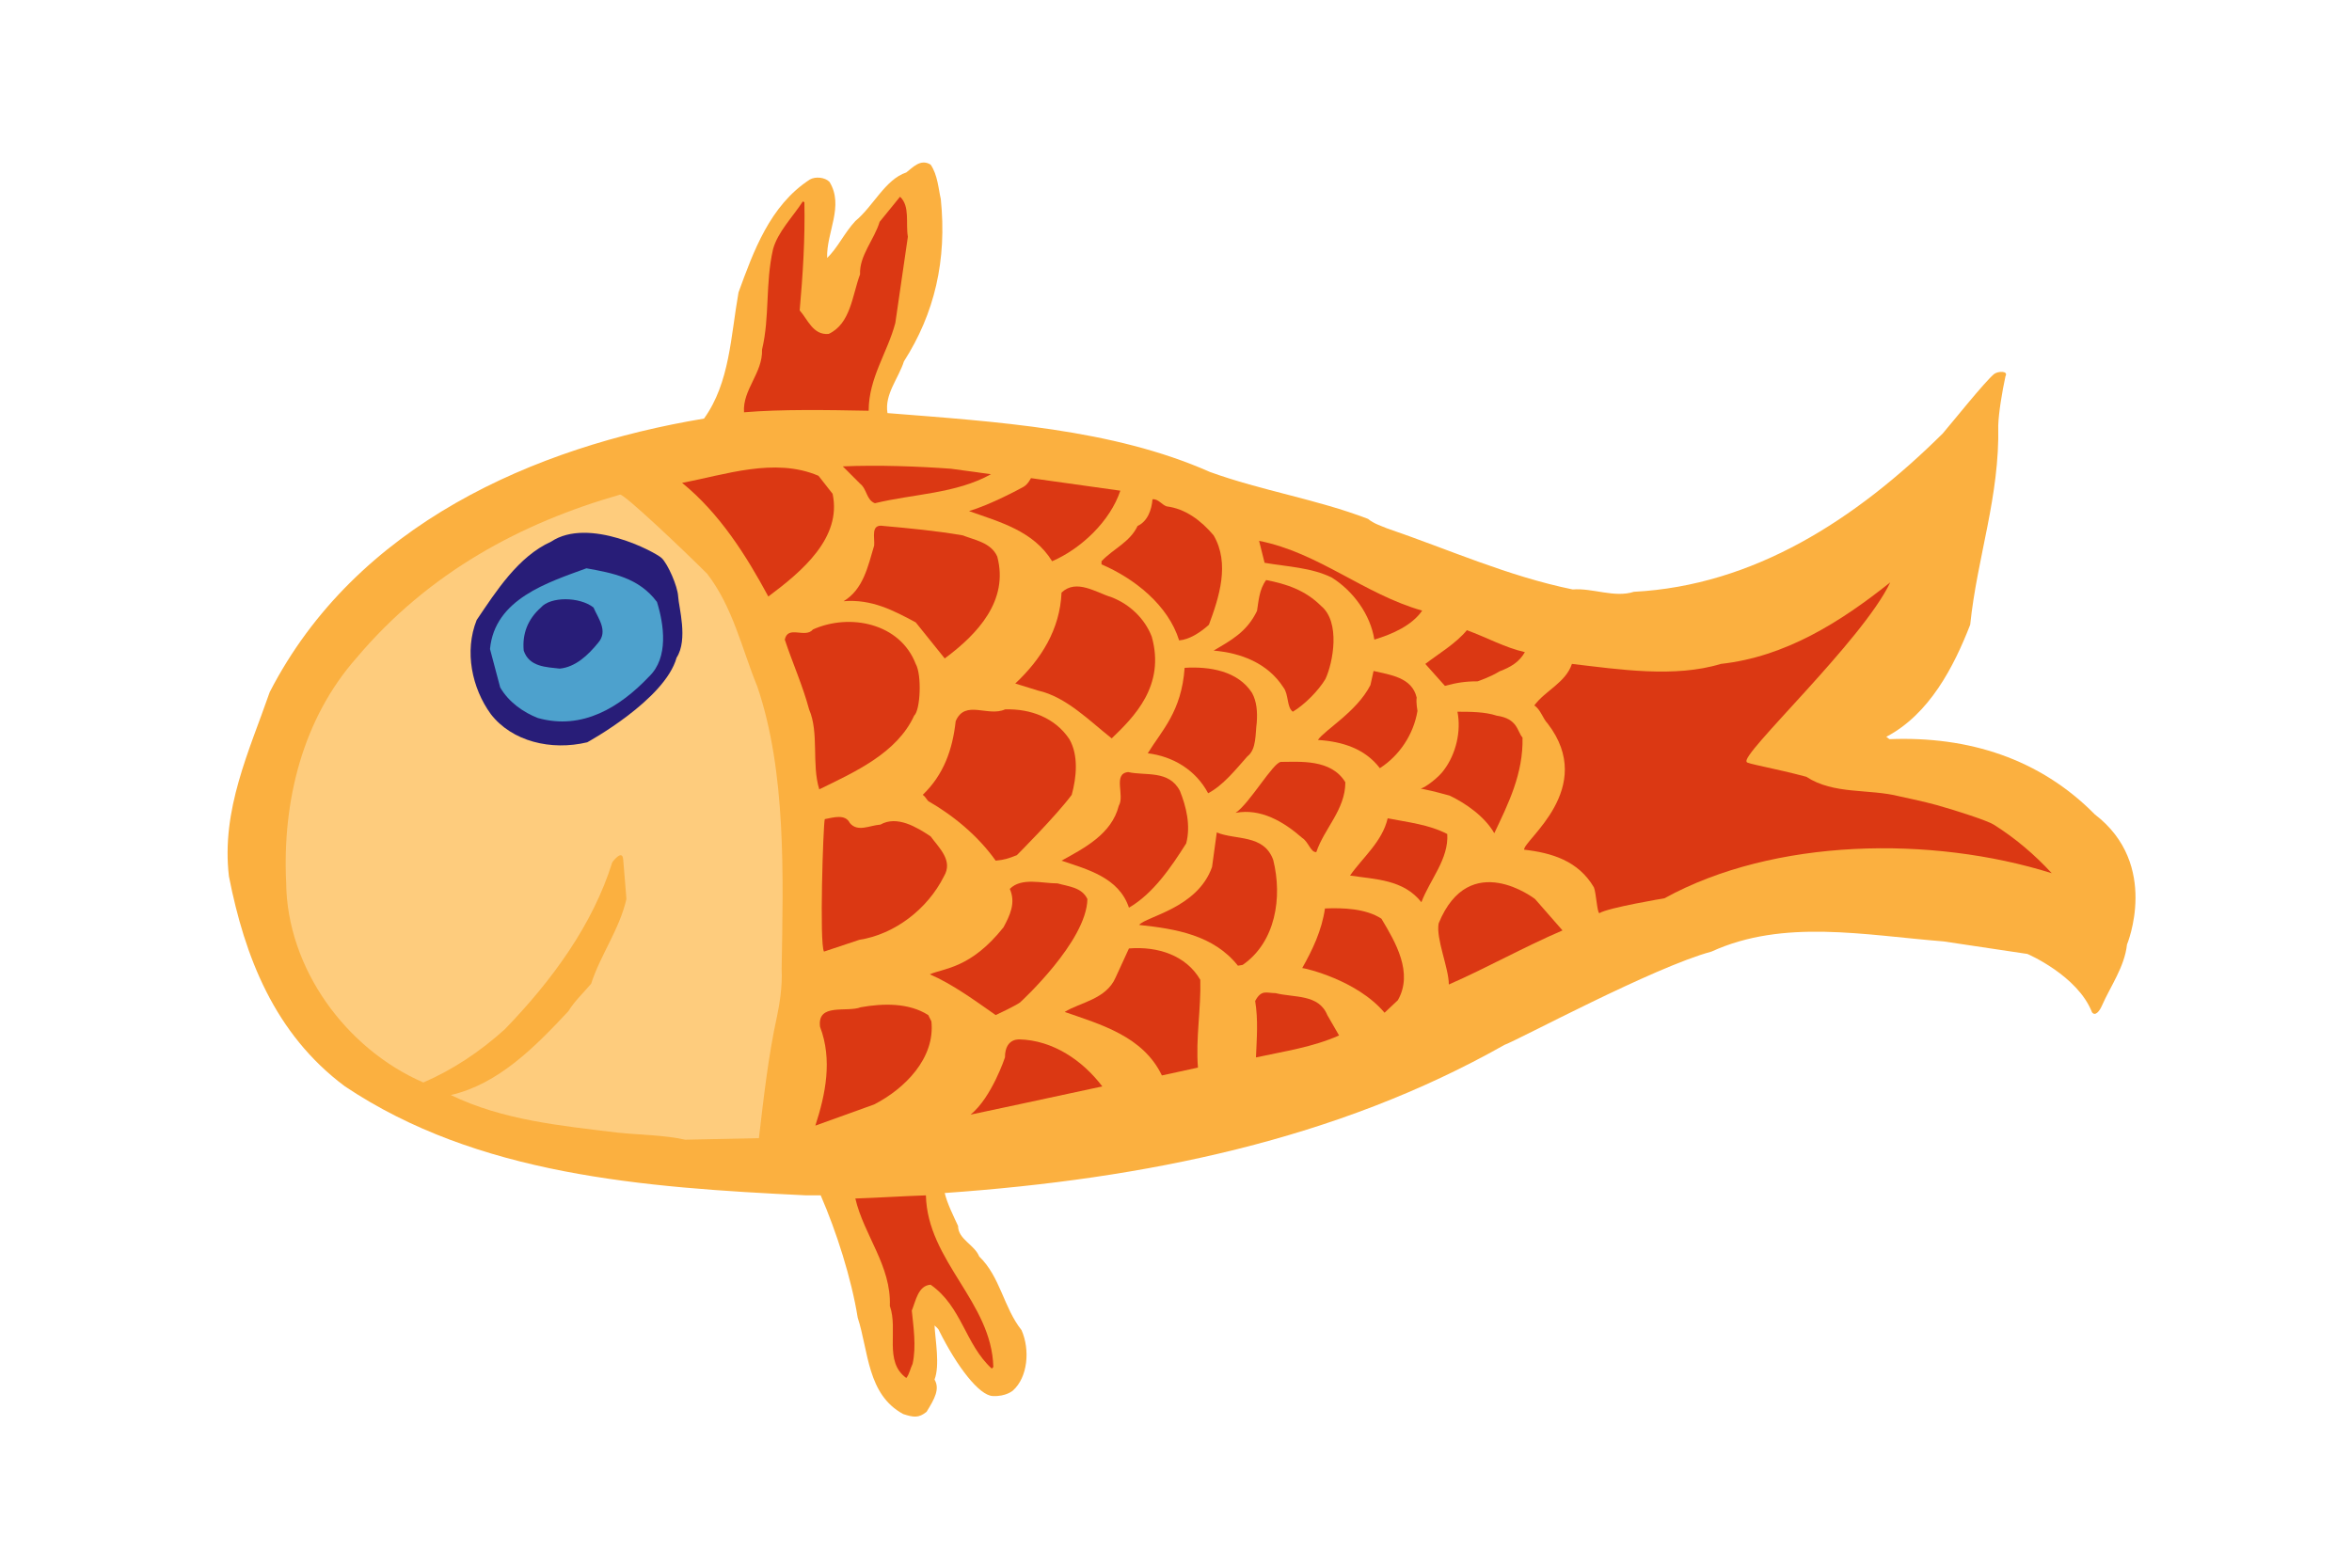
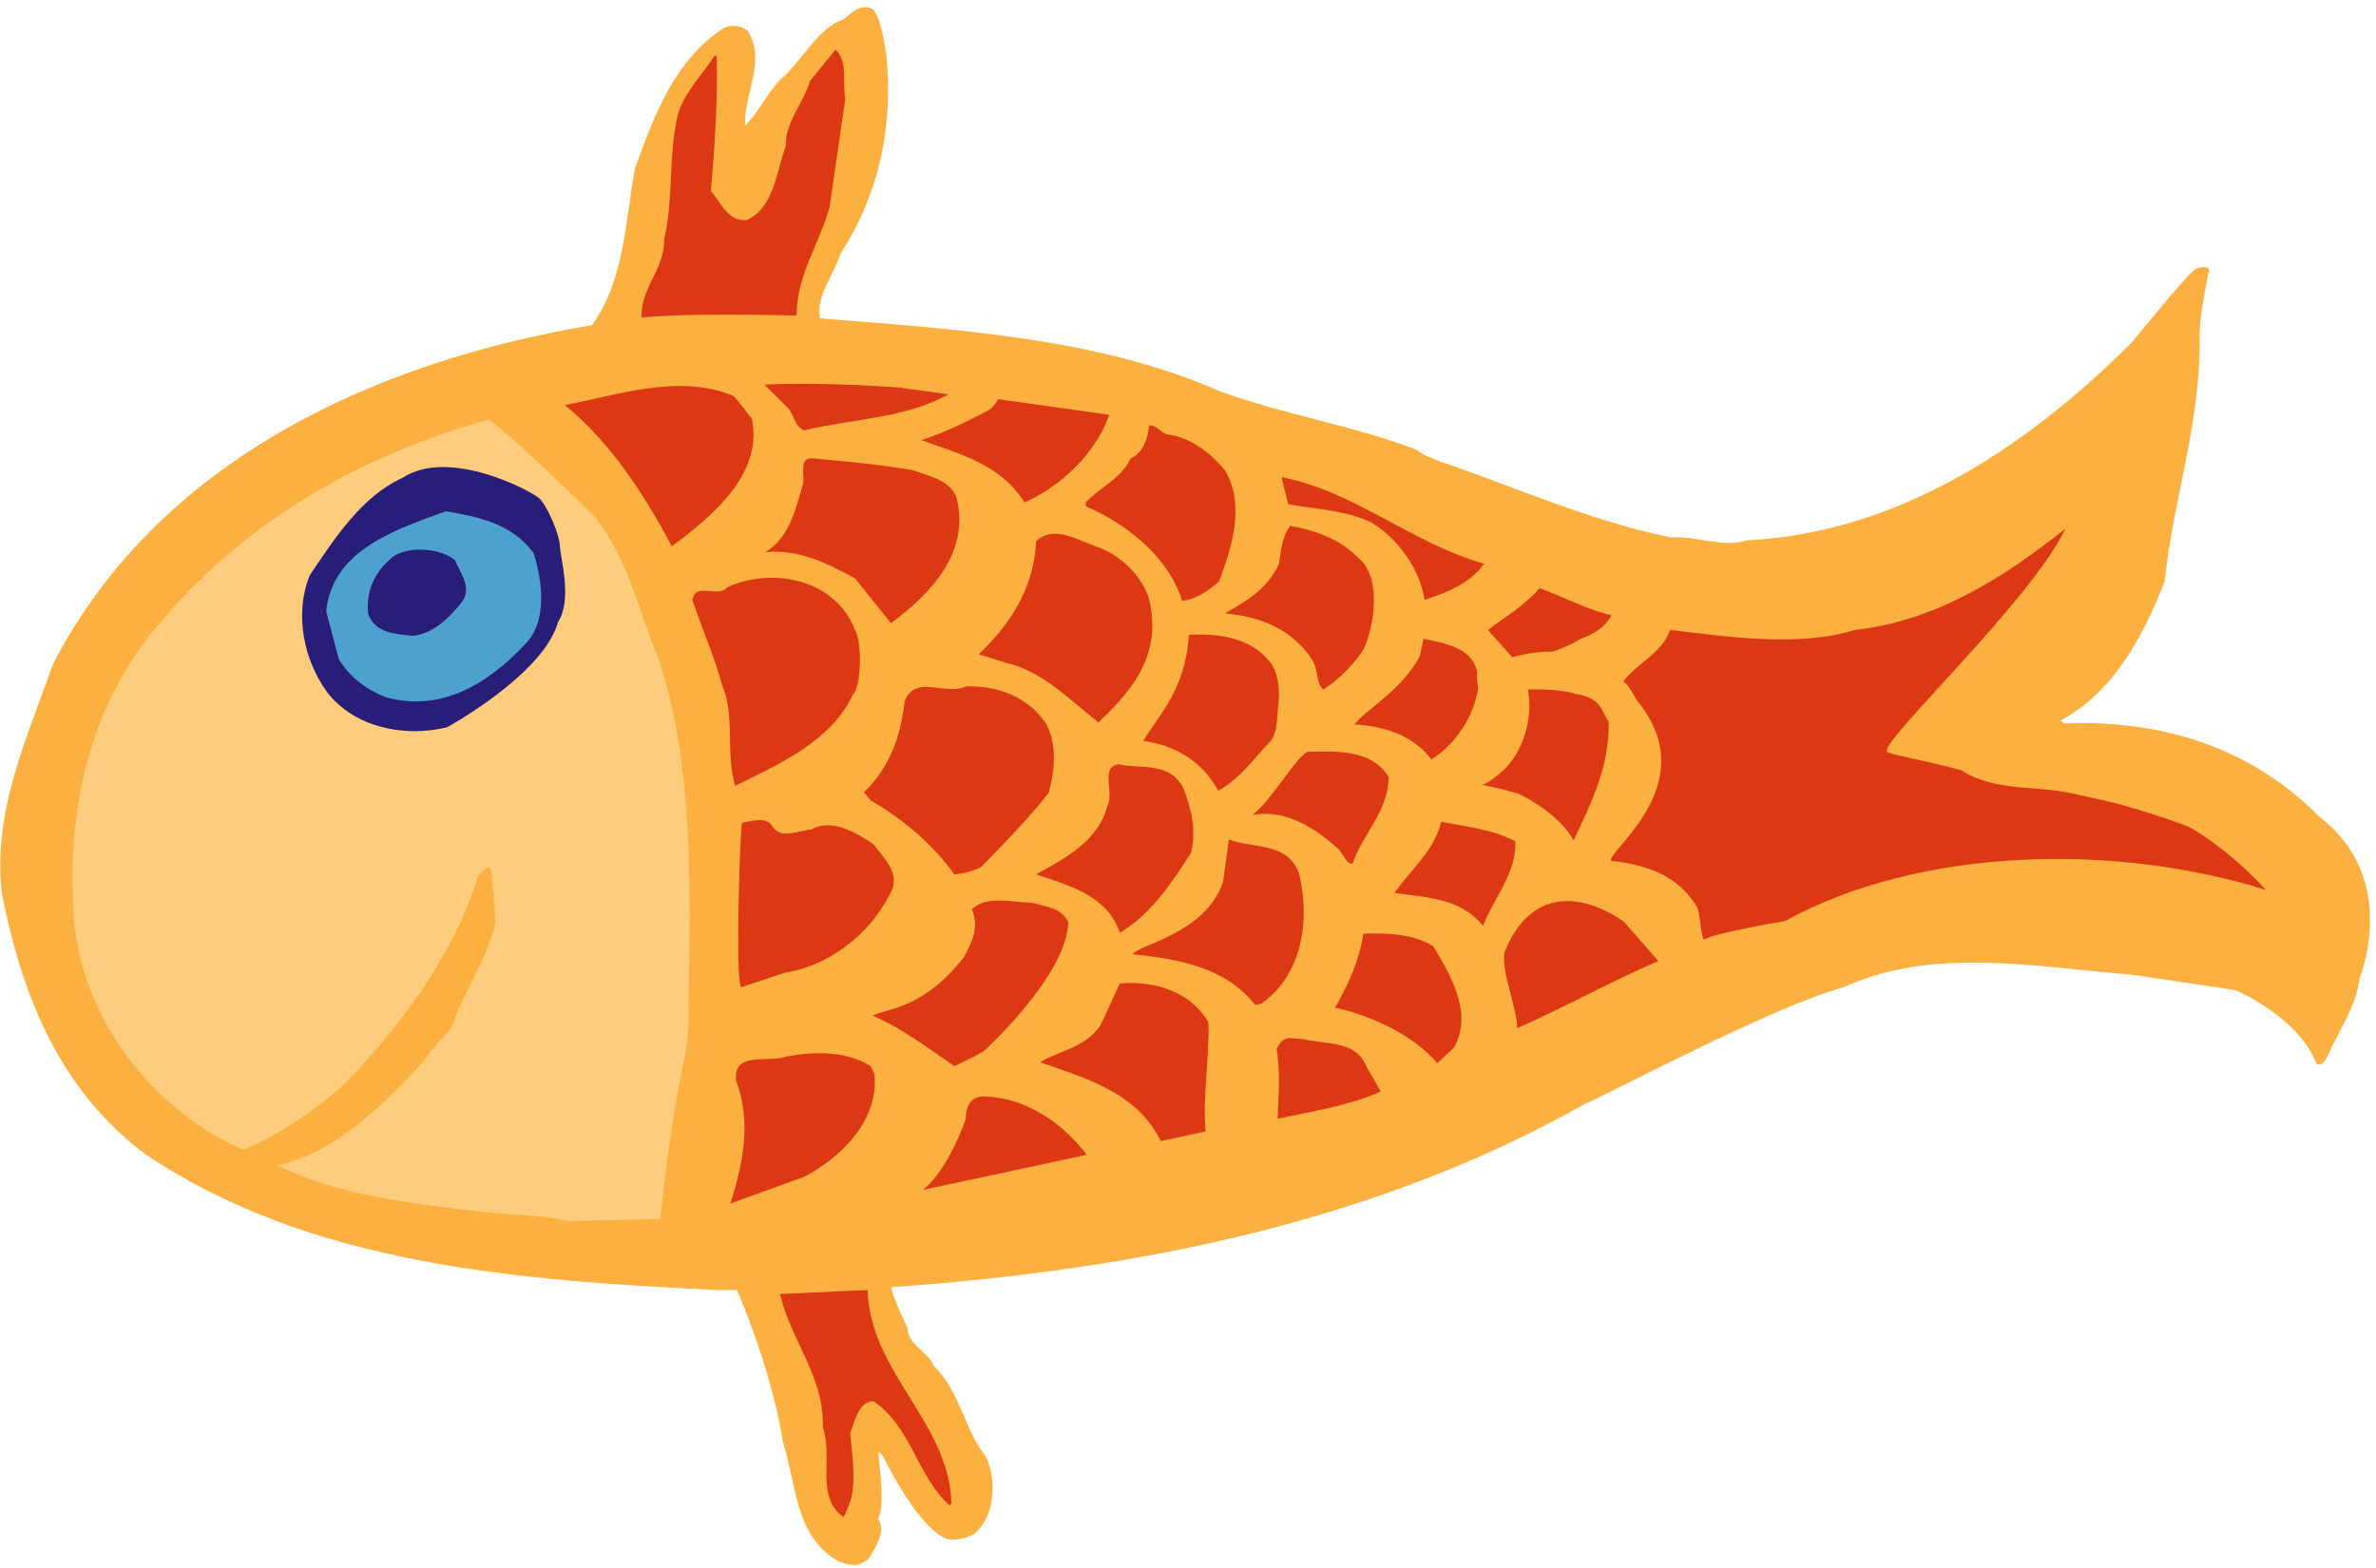
- <svg xmlns="http://www.w3.org/2000/svg" version="1.1" id="Layer_1" x="0px" y="0px" width="300px" height="200px" viewBox="0 0 300 200" enable-background="new 0 0 300 200" xml:space="preserve">
-   <path fill="#FBB040" d="M120,25.4c0.8,7.8-0.8,14.6-4.7,20.699c-0.7,2.2-2.5,4.2-2.1,6.601c13.8,1.1,28.7,2,41.1,7.5  c6.601,2.399,13.7,3.5,20.2,6c0.7,0.6,1.7,0.899,2.4,1.2C184.8,70.1,192.3,73.5,200.6,75.2c2.601-0.2,5.301,1.1,7.801,0.3  c15.3-0.8,28.3-9.2,39.399-20.2c1.2-1.399,5.34-6.578,6.54-7.578c0.545-0.41,1.86-0.422,1.46,0.278  c-0.421,1.93-0.871,4.661-0.922,6.271C255.078,63.372,252.2,71,251.3,79.7C249.2,85.1,246.1,91.1,240.6,94l0.4,0.3  c10.1-0.399,19.2,2.5,26.2,9.601c8.362,6.412,4.1,16.6,4.1,16.6c-0.318,2.874-2.104,5.302-3.218,7.843  c-0.282,0.643-0.843,1.363-1.246,0.793c-1.838-4.699-8.236-7.436-8.236-7.436l-10.699-1.6c-10.101-0.801-20.4-2.9-29.601,1.3  c-7.399,2-24.5,11.2-26.399,11.899c-21.4,12.101-45.8,17.101-71.4,18.9c0.3,1.3,1.1,2.9,1.7,4.2c0,1.7,2.1,2.399,2.7,3.899  c2.7,2.601,3.1,6.5,5.4,9.4c1.1,2.5,0.8,6-1.1,7.7c0,0-0.894,0.799-2.6,0.7s-4.503-3.693-6.8-8.301c-0.1-0.3-0.4-0.5-0.6-0.699  c0.1,1.899,0.7,5.1,0,6.899c0.7,1.2,0.021,2.441-1.018,4.12c-1,0.801-1.638,0.719-2.982,0.28c-4.6-2.5-4.4-8-5.8-12.3  c-0.8-5-2.721-11.001-4.721-15.601H102.8c-20.9-1-41.9-2.6-58.8-13.899C35,131.9,31.2,122,29.2,111.8c-1-8.5,2.6-16,5.2-23.5  C45.4,66.9,68.2,57,89.8,53.4c3.3-4.601,3.4-10.5,4.4-16.101c1.9-5.199,4-11.1,9.1-14.399c0.7-0.4,1.9-0.3,2.5,0.3  c1.9,3.1-0.4,6.4-0.3,9.7c1.3-1.2,2.2-3.2,3.6-4.7c2.3-1.9,3.8-5.3,6.5-6.2c0.8-0.6,1.8-1.8,3.1-1C119.6,22.3,119.7,24.101,120,25.4  z" />
-   <path fill="#DB3813" d="M115.8,30.2l-1.6,11c-1,3.8-3.4,7-3.4,11.2c-5.3-0.101-11.2-0.2-15.9,0.199c-0.2-2.899,2.4-5,2.3-8  c1-4.199,0.4-8.399,1.4-12.8c0.6-2.199,2.5-4.1,3.8-6.1l0.2,0.1c0.1,4.7-0.2,9.3-0.6,13.8c1,1.101,1.7,3.2,3.7,3  c2.8-1.3,3-4.899,4-7.6c-0.1-2.399,1.8-4.399,2.5-6.7l2.6-3.199C116.1,26.3,115.5,28.5,115.8,30.2z" />
-   <path fill="#DB3813" d="M126.4,60.5c-4.5,2.5-9.9,2.5-14.8,3.7c-1.1-0.4-1-1.8-1.9-2.5l-2.2-2.2c4.5-0.2,9.7,0,13.8,0.3L126.4,60.5z  " />
-   <path fill="#DB3813" d="M106.2,63c1.2,5.6-3.9,9.9-8.2,13.1c-2.8-5.199-6.2-10.6-11-14.5c5.4-1,11.8-3.3,17.4-0.899L106.2,63z" />
-   <path fill="#DB3813" d="M142.9,62.6c-1.3,3.9-5,7.4-8.7,9c-2.4-3.899-6.7-5-10.6-6.399c2.7-0.8,6.372-2.769,6.947-3.091  S131.5,61,131.5,61L142.9,62.6z" />
-   <path fill="#FECC7D" d="M90.2,73.2c3.3,4.3,4.4,9.5,6.4,14.399c3.7,10.9,3.3,24.101,3.1,36.001c0.121,2.305-0.303,4.685-0.6,6.1  c-1.1,5-1.7,10.4-2.3,15.5l-9.4,0.2c-2.7-0.601-5.7-0.601-8.6-0.9c-7.4-0.899-14.7-1.6-21.3-4.8c6.1-1.4,10.8-6.2,15-10.7  c0.8-1.3,1.8-2.2,2.9-3.5c1.2-3.7,3.6-6.899,4.5-10.8c0,0-0.291-3.763-0.416-5.091S78.1,110,78.1,110c-2.5,8-7.7,15.101-13.7,21.3  c-3.2,2.9-6.7,5.2-10.4,6.801C44.1,133.8,36.6,123.5,36.5,112.6C36,102.2,38.6,91.7,45.5,83.9C54.7,73,66.5,66.7,79.1,63.1  C79.7,63.1,87,70,90.2,73.2z" />
-   <path fill="#DB3813" d="M148.8,64.6c2.4,0.301,4.4,1.801,6,3.7c2.101,3.601,0.7,7.9-0.6,11.4c-1.101,1-2.5,1.899-3.8,2  c-1.4-4.5-5.7-7.9-9.9-9.7v-0.4c1.5-1.6,3.6-2.399,4.6-4.5c1.3-0.6,1.8-2.1,1.9-3.399C147.7,63.6,148.2,64.4,148.8,64.6z" />
-   <path fill="#DB3813" d="M122.8,68.3c1.5,0.601,3.6,0.9,4.4,2.7c1.5,5.6-2.5,9.9-6.7,13l-3.7-4.6c-2.8-1.5-5.6-3-9.2-2.7  c2.5-1.5,3.1-4.4,3.9-7.101c0.1-1-0.5-2.8,1.2-2.5C116,67.4,119.3,67.7,122.8,68.3z" />
-   <path fill="#281D78" d="M84.4,71.2c0.783,0.751,2.035,3.583,2.1,4.899s1.3,5.5-0.2,7.801C84.8,89.3,74.9,94.7,74.9,94.7  c-4.6,1.1-9.6-0.101-12.3-3.601c-2.4-3.3-3.4-8-1.8-12c2.5-3.699,5.3-8.1,9.5-10C75.1,65.9,83.617,70.449,84.4,71.2z" />
-   <path fill="#DB3813" d="M181.4,77.9c-1.301,1.899-3.801,3-6.101,3.699c-0.5-3.199-2.7-6.199-5.399-7.899  c-2.601-1.3-5.7-1.4-8.601-1.9l-0.7-2.8C168.2,70.5,174,75.8,181.4,77.9z" />
-   <path fill="#4DA1CD" d="M83.8,76.8c0.9,2.9,1.5,7.101-1,9.5c-3.7,3.9-8.5,6.9-14.2,5.3c-1.8-0.699-3.7-2-4.8-3.899l-1.3-4.9  c0.6-6.399,7.4-8.5,12.3-10.3C78.1,73.1,81.5,73.7,83.8,76.8z" />
-   <path fill="#DB3813" d="M168.5,77.3c2.5,2.042,1.547,7.21,0.562,9.325c-0.899,1.5-2.662,3.275-4.162,4.175  c-0.801-0.6-0.5-2.2-1.2-3.1c-2-3.101-5.4-4.4-8.9-4.7c2.2-1.3,4.234-2.362,5.534-5.062c0.2-1.199,0.266-2.737,1.166-3.938  C164.1,74.5,166.5,75.3,168.5,77.3z" />
-   <path fill="#DB3813" d="M222.8,97.2c-0.2,0.2,3.513,0.8,7.601,1.899c3.5,2.301,8,1.5,11.899,2.5c0,0,3.3,0.7,4.7,1.101  c2.604,0.725,6.5,2,7.3,2.5c2.7,1.7,5.2,3.8,7.4,6.2c-15.3-4.801-35.4-4.5-49.4,3.199c0,0-7.2,1.2-8.3,1.9c-0.3-0.1-0.4-2.6-0.7-3.3  c-2-3.4-5.399-4.4-8.899-4.8c-0.101-1.2,9.35-7.833,3-16.101c-0.601-0.6-0.9-1.8-1.7-2.3c1.399-1.9,4-2.9,4.8-5.3  c6,0.7,13.1,1.8,19,0c8.2-0.9,15.2-5.3,21.6-10.4C237.6,81.7,221.8,96.4,222.8,97.2z" />
-   <path fill="#DB3813" d="M146.9,81.2c1.788,6.3-2.3,10.3-5.1,13c-2.8-2.2-5.8-5.3-9.4-6.101l-2.9-0.899c3.3-3.101,5.7-6.9,5.9-11.601  c1.9-1.8,4.4,0,6.4,0.601C144.1,77.1,146,78.9,146.9,81.2z" />
-   <path fill="#281D78" d="M75.7,77.5c0.6,1.4,1.9,3,0.6,4.5c-1.3,1.6-2.9,3.1-4.9,3.3c-1.7-0.2-3.9-0.2-4.6-2.3  c-0.2-2.1,0.5-4,2.2-5.5C70.206,76.1,73.9,76.1,75.7,77.5z" />
-   <path fill="#DB3813" d="M116.8,84.7c0.8,1.399,0.6,5.899-0.2,6.6c-2.2,4.8-7.6,7.2-12.1,9.4c-1-3.2,0-7.2-1.3-10.2  c-0.8-3-2.1-5.9-3.1-8.9c0.4-1.899,2.6-0.1,3.6-1.3C108.4,78.2,114.8,79.5,116.8,84.7z" />
-   <path fill="#DB3813" d="M194.5,83.2c-0.7,1.2-1.625,1.831-3.25,2.456c-1.113,0.704-2.781,1.266-2.781,1.266  c-1.601,0-2.669,0.178-4.169,0.578l-2.5-2.8c1.7-1.3,3.9-2.601,5.3-4.3C189.6,81.3,191.9,82.6,194.5,83.2z" />
-   <path fill="#DB3813" d="M159.7,88.4c0.6,1.1,0.7,2.399,0.6,3.8c-0.2,1.362,0,3.399-1.2,4.3c-1.5,1.7-3.1,3.7-5,4.7  c-1.6-3-4.5-4.7-7.7-5.101c1.788-2.917,4.308-5.3,4.7-10.899C154.3,85,157.9,85.6,159.7,88.4z" />
-   <path fill="#DB3813" d="M180.7,89c-0.101,0.6,0.1,1.7,0.1,1.7c-0.5,3-2.3,5.7-4.8,7.3c-1.9-2.5-4.8-3.4-7.9-3.6  c0.9-1.301,4.963-3.601,6.7-7l0.4-1.801C177.3,86.1,180.1,86.4,180.7,89z" />
-   <path fill="#DB3813" d="M136.4,94.3c1.2,2.101,0.9,4.9,0.3,7.101c-2,2.699-7,7.699-7,7.699c-1,0.4-1.6,0.601-2.7,0.7  c-2.2-3.1-5.3-5.7-8.6-7.6c-0.2-0.2-0.4-0.601-0.7-0.8c2.7-2.601,3.8-5.801,4.2-9.4c1.2-2.8,4.1-0.5,6.3-1.5  C131.5,90.4,134.6,91.6,136.4,94.3z" />
-   <path fill="#DB3813" d="M194.2,94.1c0.1,4.601-1.8,8.4-3.601,12.2c-1.199-2.1-3.6-3.8-5.699-4.8c-0.979-0.281-2.301-0.6-2.301-0.6  L181.2,100.6c0.6-0.1,2.399-1.5,3-2.399c1.5-2,2.2-4.9,1.7-7.4c1.6,0,3.5,0,5,0.5C193.609,91.688,193.5,93.3,194.2,94.1z" />
-   <path fill="#DB3813" d="M171.6,99.8c0,3.5-2.699,5.9-3.699,8.9c-0.7,0.1-1-1.3-1.801-1.8c-2.399-2.101-5.3-3.801-8.5-3.2  c1.801-1.2,4.823-6.5,5.801-6.5C165.75,97.2,169.8,96.8,171.6,99.8z" />
-   <path fill="#DB3813" d="M150.5,100.9c0.8,2,1.4,4.399,0.8,6.699c-1.9,3-4.2,6.4-7.3,8.2c-1.3-3.899-5.4-4.899-8.6-6  c2.9-1.6,6.4-3.399,7.3-7c0.8-1.3-0.8-4.1,1.2-4.3C146.1,99,149.1,98.2,150.5,100.9z" />
-   <path fill="#DB3813" d="M108.4,105c1,1.2,2.5,0.3,3.9,0.2c2.1-1.2,4.6,0.3,6.4,1.5c1.1,1.5,2.9,3.1,1.7,5.1  c-2.1,4.2-6.3,7.4-10.8,8.101l-4.5,1.5c-0.6-1-0.1-16.2,0.1-16.9C106.3,104.3,107.8,103.8,108.4,105z" />
-   <path fill="#DB3813" d="M184.6,106.4c0.2,3.199-2.199,5.8-3.3,8.7c-2.3-2.9-5.8-2.9-9.1-3.4c1.6-2.3,4.1-4.3,4.8-7.3  C179.6,104.9,182.3,105.2,184.6,106.4z" />
-   <path fill="#DB3813" d="M162.4,109.7c1.199,4.8,0.3,10.5-3.9,13.4l-0.6,0.1c-3.101-3.9-7.9-4.7-12.601-5.2  c0.9-1.1,7.456-2.129,9.3-7.4l0.601-4.399C157.6,107.2,161.2,106.4,162.4,109.7z" />
-   <path fill="#DB3813" d="M138.7,114.7c-0.1,5.4-8.5,13.1-8.5,13.1c-0.2,0.301-3.2,1.7-3.2,1.7c-2.7-1.899-5.6-4-8.4-5.2  c1.8-0.8,5.2-0.719,9.4-6c0.8-1.5,1.6-3.1,0.8-4.899c1.5-1.5,4.1-0.7,6.1-0.7C136.3,113.1,138,113.2,138.7,114.7z" />
-   <path fill="#DB3813" d="M195.8,114.7l3.5,4c-4.899,2.1-9.7,4.8-14.5,6.9c0-2.101-1.664-5.851-1.3-7.801  C187.438,108.188,195.8,114.7,195.8,114.7z" />
-   <path fill="#DB3813" d="M176.2,117.2c1.8,3,4.1,6.9,2.1,10.4l-1.7,1.6c-3.537-4.2-10.199-5.7-10.5-5.7c1.301-2.3,2.5-4.8,2.9-7.6  C171.3,115.8,174.2,115.9,176.2,117.2z" />
-   <path fill="#DB3813" d="M153.1,125c0.101,3.7-0.6,7.5-0.3,11.2l-4.6,1c-2.4-5-7.8-6.5-12.4-8.1c1.9-1.2,5.3-1.601,6.5-4.4l1.7-3.7  C147.7,120.7,151.3,121.9,153.1,125z" />
-   <path fill="#DB3813" d="M169.3,129.5l1.5,2.601c-3.399,1.5-6.899,2-10.6,2.8c0.1-2.5,0.3-4.7-0.101-7.2c0.801-1.5,1.442-1,2.601-1  C165.1,127.3,168.2,126.8,169.3,129.5z" />
-   <path fill="#DB3813" d="M118.8,130.3c0.5,4.7-3.4,8.601-7.3,10.601l-7.5,2.7c1.3-4,2.2-8.4,0.6-12.601c-0.4-3.1,3.4-1.8,5.2-2.5  c2.8-0.5,6.1-0.6,8.6,1L118.8,130.3z" />
-   <path fill="#DB3813" d="M140.6,138.601c-5.5,1.199-16.8,3.6-16.8,3.6c2.7-2.2,4.384-7.3,4.384-7.3c0-2.697,2.139-2.23,1.816-2.3  C134.3,132.7,138.1,135.3,140.6,138.601z" />
-   <path fill="#DB3813" d="M118.1,152.5c0.2,8.4,8.4,13.601,8.6,21.9l-0.2,0.2c-3.4-3.101-3.8-7.9-7.8-10.7c-1.6,0.1-1.9,2.1-2.4,3.3  c0.2,2,0.6,4.6,0.1,6.8c-0.3,0.601-0.4,1.3-0.8,1.8c-2.9-2.1-1-6.1-2.1-9.199c0.2-5.101-3.3-9-4.4-13.7  C112.1,152.8,115.1,152.601,118.1,152.5z" />
-   <path fill="#DB3813" d="M222.5,97.9" />
+ <svg xmlns="http://www.w3.org/2000/svg" width="244px" height="161px" viewBox="0 0 244 161" version="1.1">
+   <defs />
+   <g id="Page-1" stroke="none" stroke-width="1" fill="none" fill-rule="evenodd">
+     <g id="Fish">
+       <path d="M91,5.4 C91.8,13.2 90.2,20 86.3,26.099 C85.6,28.299 83.8,30.299 84.2,32.7 C98,33.8 112.9,34.7 125.3,40.2 C131.901,42.599 139,43.7 145.5,46.2 C146.2,46.8 147.2,47.099 147.9,47.4 C155.8,50.1 163.3,53.5 171.6,55.2 C174.201,55 176.901,56.3 179.401,55.5 C194.701,54.7 207.701,46.3 218.8,35.3 C220,33.901 224.14,28.722 225.34,27.722 C225.885,27.312 227.2,27.3 226.8,28 C226.379,29.93 225.929,32.661 225.878,34.271 C226.078,43.372 223.2,51 222.3,59.7 C220.2,65.1 217.1,71.1 211.6,74 L212,74.3 C222.1,73.901 231.2,76.8 238.2,83.901 C246.562,90.313 242.3,100.501 242.3,100.501 C241.982,103.375 240.196,105.803 239.082,108.344 C238.8,108.987 238.239,109.707 237.836,109.137 C235.998,104.438 229.6,101.701 229.6,101.701 L218.901,100.101 C208.8,99.3 198.501,97.201 189.3,101.401 C181.901,103.401 164.8,112.601 162.901,113.3 C141.501,125.401 117.101,130.401 91.501,132.2 C91.801,133.5 92.601,135.1 93.201,136.4 C93.201,138.1 95.301,138.799 95.901,140.299 C98.601,142.9 99.001,146.799 101.301,149.699 C102.401,152.199 102.101,155.699 100.201,157.399 C100.201,157.399 99.307,158.198 97.601,158.099 C95.895,158 93.098,154.406 90.801,149.798 C90.701,149.498 90.401,149.298 90.201,149.099 C90.301,150.998 90.901,154.199 90.201,155.998 C90.901,157.198 90.222,158.439 89.183,160.118 C88.183,160.919 87.545,160.837 86.201,160.398 C81.601,157.898 81.801,152.398 80.401,148.098 C79.601,143.098 77.68,137.097 75.68,132.497 L73.8,132.497 C52.9,131.497 31.9,129.897 15,118.598 C6,111.9 2.2,102 0.2,91.8 C-0.8,83.3 2.8,75.8 5.4,68.3 C16.4,46.9 39.2,37 60.8,33.4 C64.1,28.799 64.2,22.9 65.2,17.299 C67.1,12.1 69.2,6.199 74.3,2.9 C75,2.5 76.2,2.6 76.8,3.2 C78.7,6.3 76.4,9.6 76.5,12.9 C77.8,11.7 78.7,9.7 80.1,8.2 C82.4,6.3 83.9,2.9 86.6,2 C87.4,1.4 88.4,0.2 89.7,1 C90.6,2.3 90.7,4.101 91,5.4 L91,5.4 Z" id="Shape" fill="#FBB040" />
+       <path d="M86.8,10.2 L85.2,21.2 C84.2,25 81.8,28.2 81.8,32.4 C76.5,32.299 70.6,32.2 65.9,32.599 C65.7,29.7 68.3,27.599 68.2,24.599 C69.2,20.4 68.6,16.2 69.6,11.799 C70.2,9.6 72.1,7.699 73.4,5.699 L73.6,5.799 C73.7,10.499 73.4,15.099 73,19.599 C74,20.7 74.7,22.799 76.7,22.599 C79.5,21.299 79.7,17.7 80.7,14.999 C80.6,12.6 82.5,10.6 83.2,8.299 L85.8,5.1 C87.1,6.3 86.5,8.5 86.8,10.2 L86.8,10.2 Z" id="Shape" fill="#DB3813" />
+       <path d="M97.4,40.5 C92.9,43 87.5,43 82.6,44.2 C81.5,43.8 81.6,42.4 80.7,41.7 L78.5,39.5 C83,39.3 88.2,39.5 92.3,39.8 L97.4,40.5 L97.4,40.5 Z" id="Shape" fill="#DB3813" />
+       <path d="M77.2,43 C78.4,48.6 73.3,52.9 69,56.1 C66.2,50.901 62.8,45.5 58,41.6 C63.4,40.6 69.8,38.3 75.4,40.701 L77.2,43 L77.2,43 Z" id="Shape" fill="#DB3813" />
+       <path d="M113.9,42.6 C112.6,46.5 108.9,50 105.2,51.6 C102.8,47.701 98.5,46.6 94.6,45.201 C97.3,44.401 100.972,42.432 101.547,42.11 C102.122,41.788 102.5,41 102.5,41 L113.9,42.6 L113.9,42.6 Z" id="Shape" fill="#DB3813" />
+       <path d="M61.2,53.2 C64.5,57.5 65.6,62.7 67.6,67.599 C71.3,78.499 70.9,91.7 70.7,103.6 C70.821,105.905 70.397,108.285 70.1,109.7 C69,114.7 68.4,120.1 67.8,125.2 L58.4,125.4 C55.7,124.799 52.7,124.799 49.8,124.5 C42.4,123.601 35.1,122.9 28.5,119.7 C34.6,118.3 39.3,113.5 43.5,109 C44.3,107.7 45.3,106.8 46.4,105.5 C47.6,101.8 50,98.601 50.9,94.7 C50.9,94.7 50.609,90.937 50.484,89.609 C50.359,88.281 49.1,90 49.1,90 C46.6,98 41.4,105.101 35.4,111.3 C32.2,114.2 28.7,116.5 25,118.101 C15.1,113.8 7.6,103.5 7.5,92.6 C7,82.2 9.6,71.7 16.5,63.9 C25.7,53 37.5,46.7 50.1,43.1 C50.7,43.1 58,50 61.2,53.2 L61.2,53.2 Z" id="Shape" fill="#FECC7D" />
+       <path d="M119.8,44.6 C122.2,44.901 124.2,46.401 125.8,48.3 C127.901,51.901 126.5,56.2 125.2,59.7 C124.099,60.7 122.7,61.599 121.4,61.7 C120,57.2 115.7,53.8 111.5,52 L111.5,51.6 C113,50 115.1,49.201 116.1,47.1 C117.4,46.5 117.9,45 118,43.701 C118.7,43.6 119.2,44.4 119.8,44.6 L119.8,44.6 Z" id="Shape" fill="#DB3813" />
+       <path d="M93.8,48.3 C95.3,48.901 97.4,49.2 98.2,51 C99.7,56.6 95.7,60.9 91.5,64 L87.8,59.4 C85,57.9 82.2,56.4 78.6,56.7 C81.1,55.2 81.7,52.3 82.5,49.599 C82.6,48.599 82,46.799 83.7,47.099 C87,47.4 90.3,47.7 93.8,48.3 L93.8,48.3 Z" id="Shape" fill="#DB3813" />
+       <path d="M55.4,51.2 C56.183,51.951 57.435,54.783 57.5,56.099 C57.565,57.415 58.8,61.599 57.3,63.9 C55.8,69.3 45.9,74.7 45.9,74.7 C41.3,75.8 36.3,74.599 33.6,71.099 C31.2,67.799 30.2,63.099 31.8,59.099 C34.3,55.4 37.1,50.999 41.3,49.099 C46.1,45.9 54.617,50.449 55.4,51.2 L55.4,51.2 Z" id="Shape" fill="#281D78" />
+       <path d="M152.4,57.9 C151.099,59.799 148.599,60.9 146.299,61.599 C145.799,58.4 143.599,55.4 140.9,53.7 C138.299,52.4 135.2,52.3 132.299,51.8 L131.599,49 C139.2,50.5 145,55.8 152.4,57.9 L152.4,57.9 Z" id="Shape" fill="#DB3813" />
+       <path d="M53.8,66.3 C50.1,70.2 45.3,73.2 39.6,71.6 C37.8,70.901 35.9,69.6 34.8,67.701 L33.5,62.801 C34.1,56.402 40.9,54.301 45.8,52.501 C49.1,53.1 52.5,53.7 54.8,56.8 C55.7,59.7 56.3,63.901 53.8,66.3 Z" id="Shape" fill="#4DA1CD" />
+       <path d="M139.5,57.3 C142,59.342 141.047,64.51 140.062,66.625 C139.163,68.125 137.4,69.9 135.9,70.8 C135.099,70.2 135.4,68.6 134.7,67.7 C132.7,64.599 129.3,63.3 125.8,63 C128,61.7 130.034,60.638 131.334,57.938 C131.534,56.739 131.6,55.201 132.5,54 C135.1,54.5 137.5,55.3 139.5,57.3 L139.5,57.3 Z" id="Shape" fill="#DB3813" />
+       <path d="M193.8,77.2 C193.6,77.4 197.313,78 201.401,79.099 C204.901,81.4 209.401,80.599 213.3,81.599 C213.3,81.599 216.6,82.299 218,82.7 C220.604,83.425 224.5,84.7 225.3,85.2 C228,86.9 230.5,89 232.7,91.4 C217.4,86.599 197.3,86.9 183.3,94.599 C183.3,94.599 176.1,95.799 175,96.499 C174.7,96.399 174.6,93.899 174.3,93.199 C172.3,89.799 168.901,88.799 165.401,88.399 C165.3,87.199 174.751,80.566 168.401,72.298 C167.8,71.698 167.501,70.498 166.701,69.998 C168.1,68.098 170.701,67.098 171.501,64.698 C177.501,65.398 184.601,66.498 190.501,64.698 C198.701,63.798 205.701,59.398 212.101,54.298 C208.6,61.7 192.8,76.4 193.8,77.2 L193.8,77.2 Z" id="Shape" fill="#DB3813" />
+       <path d="M117.9,61.2 C119.688,67.5 115.6,71.5 112.8,74.2 C110,72 107,68.9 103.4,68.099 L100.5,67.2 C103.8,64.099 106.2,60.3 106.4,55.599 C108.3,53.799 110.8,55.599 112.8,56.2 C115.1,57.1 117,58.9 117.9,61.2 L117.9,61.2 Z" id="Shape" fill="#DB3813" />
+       <path d="M46.7,57.5 C47.3,58.9 48.6,60.5 47.3,62 C46,63.6 44.4,65.1 42.4,65.3 C40.7,65.1 38.5,65.1 37.8,63 C37.6,60.9 38.3,59 40,57.5 C41.206,56.1 44.9,56.1 46.7,57.5 L46.7,57.5 Z" id="Shape" fill="#281D78" />
+       <path d="M87.8,64.7 C88.6,66.099 88.4,70.599 87.6,71.3 C85.4,76.1 80,78.5 75.5,80.7 C74.5,77.5 75.5,73.5 74.2,70.5 C73.4,67.5 72.1,64.6 71.1,61.6 C71.5,59.701 73.7,61.5 74.7,60.3 C79.4,58.2 85.8,59.5 87.8,64.7 L87.8,64.7 Z" id="Shape" fill="#DB3813" />
+       <path d="M165.5,63.2 C164.8,64.4 163.875,65.031 162.25,65.656 C161.137,66.36 159.469,66.922 159.469,66.922 C157.868,66.922 156.8,67.1 155.3,67.5 L152.8,64.7 C154.5,63.4 156.7,62.099 158.1,60.4 C160.6,61.3 162.9,62.6 165.5,63.2 L165.5,63.2 Z" id="Shape" fill="#DB3813" />
+       <path d="M130.7,68.4 C131.3,69.5 131.4,70.799 131.3,72.2 C131.1,73.562 131.3,75.599 130.1,76.5 C128.6,78.2 127,80.2 125.1,81.2 C123.5,78.2 120.6,76.5 117.4,76.099 C119.188,73.182 121.708,70.799 122.1,65.2 C125.3,65 128.9,65.6 130.7,68.4 L130.7,68.4 Z" id="Shape" fill="#DB3813" />
+       <path d="M151.7,69 C151.599,69.6 151.8,70.7 151.8,70.7 C151.3,73.7 149.5,76.4 147,78 C145.1,75.5 142.2,74.6 139.1,74.4 C140,73.099 144.063,70.799 145.8,67.4 L146.2,65.599 C148.3,66.1 151.1,66.4 151.7,69 L151.7,69 Z" id="Shape" fill="#DB3813" />
+       <path d="M107.4,74.3 C108.6,76.401 108.3,79.2 107.7,81.401 C105.7,84.1 100.7,89.1 100.7,89.1 C99.7,89.5 99.1,89.701 98,89.8 C95.8,86.7 92.7,84.1 89.4,82.2 C89.2,82 89,81.599 88.7,81.4 C91.4,78.799 92.5,75.599 92.9,72 C94.1,69.2 97,71.5 99.2,70.5 C102.5,70.4 105.6,71.6 107.4,74.3 L107.4,74.3 Z" id="Shape" fill="#DB3813" />
+       <path d="M165.2,74.1 C165.3,78.701 163.4,82.5 161.599,86.3 C160.4,84.2 157.999,82.5 155.9,81.5 C154.921,81.219 153.599,80.9 153.599,80.9 L152.2,80.6 C152.8,80.5 154.599,79.1 155.2,78.201 C156.7,76.201 157.4,73.301 156.9,70.801 C158.5,70.801 160.4,70.801 161.9,71.301 C164.609,71.688 164.5,73.3 165.2,74.1 L165.2,74.1 Z" id="Shape" fill="#DB3813" />
+       <path d="M142.6,79.8 C142.6,83.3 139.901,85.7 138.901,88.7 C138.201,88.8 137.901,87.4 137.1,86.9 C134.701,84.799 131.8,83.099 128.6,83.7 C130.401,82.5 133.423,77.2 134.401,77.2 C136.75,77.2 140.8,76.8 142.6,79.8 L142.6,79.8 Z" id="Shape" fill="#DB3813" />
+       <path d="M121.5,80.9 C122.3,82.9 122.9,85.299 122.3,87.599 C120.4,90.599 118.1,93.999 115,95.799 C113.7,91.9 109.6,90.9 106.4,89.799 C109.3,88.199 112.8,86.4 113.7,82.799 C114.5,81.499 112.9,78.699 114.9,78.499 C117.1,79 120.1,78.2 121.5,80.9 L121.5,80.9 Z" id="Shape" fill="#DB3813" />
+       <path d="M79.4,85 C80.4,86.2 81.9,85.3 83.3,85.2 C85.4,84 87.9,85.5 89.7,86.7 C90.8,88.2 92.6,89.8 91.4,91.8 C89.3,96 85.1,99.2 80.6,99.901 L76.1,101.401 C75.5,100.401 76,85.201 76.2,84.501 C77.3,84.3 78.8,83.8 79.4,85 L79.4,85 Z" id="Shape" fill="#DB3813" />
+       <path d="M155.6,86.4 C155.8,89.599 153.401,92.2 152.3,95.1 C150,92.2 146.5,92.2 143.2,91.7 C144.8,89.4 147.3,87.4 148,84.4 C150.6,84.9 153.3,85.2 155.6,86.4 L155.6,86.4 Z" id="Shape" fill="#DB3813" />
+       <path d="M133.4,89.7 C134.599,94.5 133.7,100.2 129.5,103.1 L128.9,103.2 C125.799,99.3 121,98.5 116.299,98 C117.199,96.9 123.755,95.871 125.599,90.6 L126.2,86.201 C128.6,87.2 132.2,86.4 133.4,89.7 L133.4,89.7 Z" id="Shape" fill="#DB3813" />
+       <path d="M109.7,94.7 C109.6,100.1 101.2,107.8 101.2,107.8 C101,108.101 98,109.5 98,109.5 C95.3,107.601 92.4,105.5 89.6,104.3 C91.4,103.5 94.8,103.581 99,98.3 C99.8,96.8 100.6,95.2 99.8,93.401 C101.3,91.901 103.9,92.701 105.9,92.701 C107.3,93.1 109,93.2 109.7,94.7 L109.7,94.7 Z" id="Shape" fill="#DB3813" />
+       <path d="M166.8,94.7 L170.3,98.7 C165.401,100.8 160.6,103.5 155.8,105.6 C155.8,103.499 154.136,99.749 154.5,97.799 C158.438,88.188 166.8,94.7 166.8,94.7 L166.8,94.7 Z" id="Shape" fill="#DB3813" />
+       <path d="M147.2,97.2 C149,100.2 151.3,104.1 149.3,107.6 L147.6,109.2 C144.063,105 137.401,103.5 137.1,103.5 C138.401,101.2 139.6,98.7 140,95.9 C142.3,95.8 145.2,95.9 147.2,97.2 L147.2,97.2 Z" id="Shape" fill="#DB3813" />
+       <path d="M124.1,105 C124.201,108.7 123.5,112.5 123.8,116.2 L119.2,117.2 C116.8,112.2 111.4,110.7 106.8,109.1 C108.7,107.9 112.1,107.499 113.3,104.7 L115,101 C118.7,100.7 122.3,101.9 124.1,105 L124.1,105 Z" id="Shape" fill="#DB3813" />
+       <path d="M140.3,109.5 L141.8,112.101 C138.401,113.601 134.901,114.101 131.2,114.901 C131.3,112.401 131.5,110.201 131.099,107.701 C131.9,106.201 132.541,106.701 133.7,106.701 C136.1,107.3 139.2,106.8 140.3,109.5 L140.3,109.5 Z" id="Shape" fill="#DB3813" />
+       <path d="M89.8,110.3 C90.3,115 86.4,118.901 82.5,120.901 L75,123.601 C76.3,119.601 77.2,115.201 75.6,111 C75.2,107.9 79,109.2 80.8,108.5 C83.6,108 86.9,107.9 89.4,109.5 L89.8,110.3 L89.8,110.3 Z" id="Shape" fill="#DB3813" />
+       <path d="M111.6,118.601 C106.1,119.8 94.8,122.201 94.8,122.201 C97.5,120.001 99.184,114.901 99.184,114.901 C99.184,112.204 101.323,112.671 101,112.601 C105.3,112.7 109.1,115.3 111.6,118.601 L111.6,118.601 Z" id="Shape" fill="#DB3813" />
+       <path d="M97.7,154.4 L97.5,154.6 C94.1,151.499 93.7,146.7 89.7,143.9 C88.1,144 87.8,146 87.3,147.2 C87.5,149.2 87.9,151.8 87.4,154 C87.1,154.601 87,155.3 86.6,155.8 C83.7,153.7 85.6,149.7 84.5,146.601 C84.7,141.5 81.2,137.601 80.1,132.901 C83.1,132.8 86.1,132.601 89.1,132.5 C89.3,140.9 97.5,146.101 97.7,154.4 Z" id="Shape" fill="#DB3813" />
+     </g>
+   </g>
</svg>
